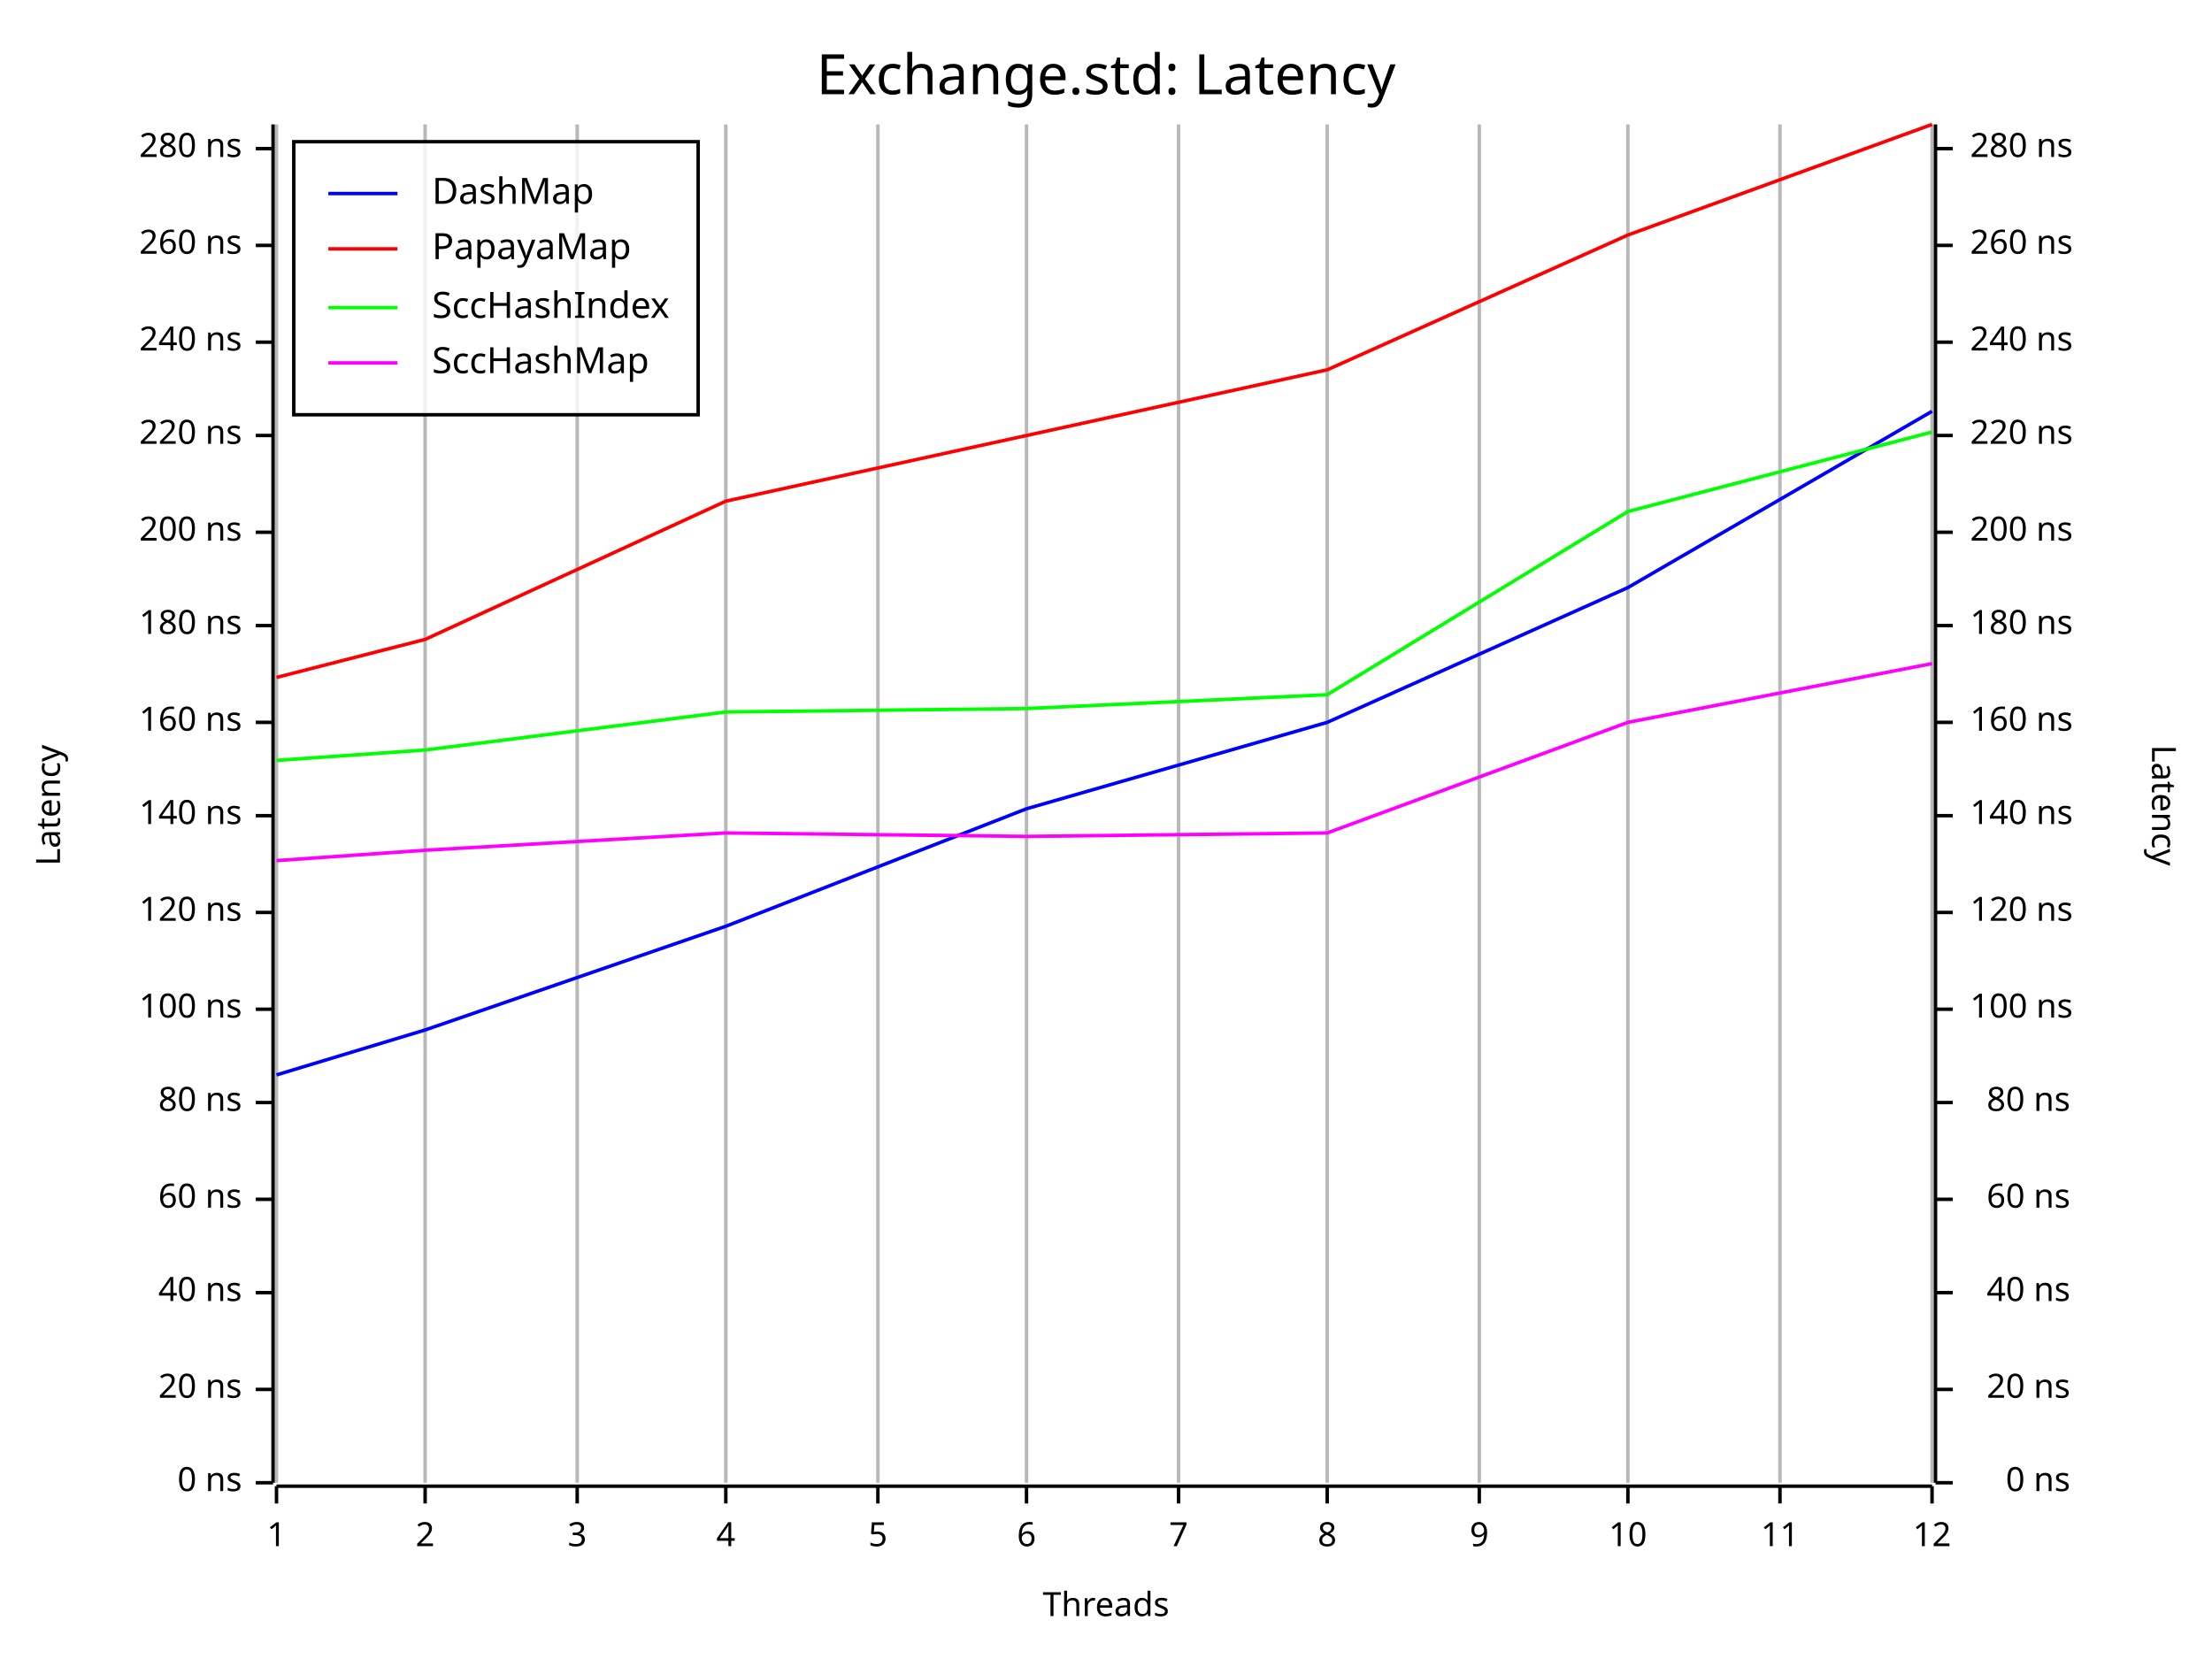
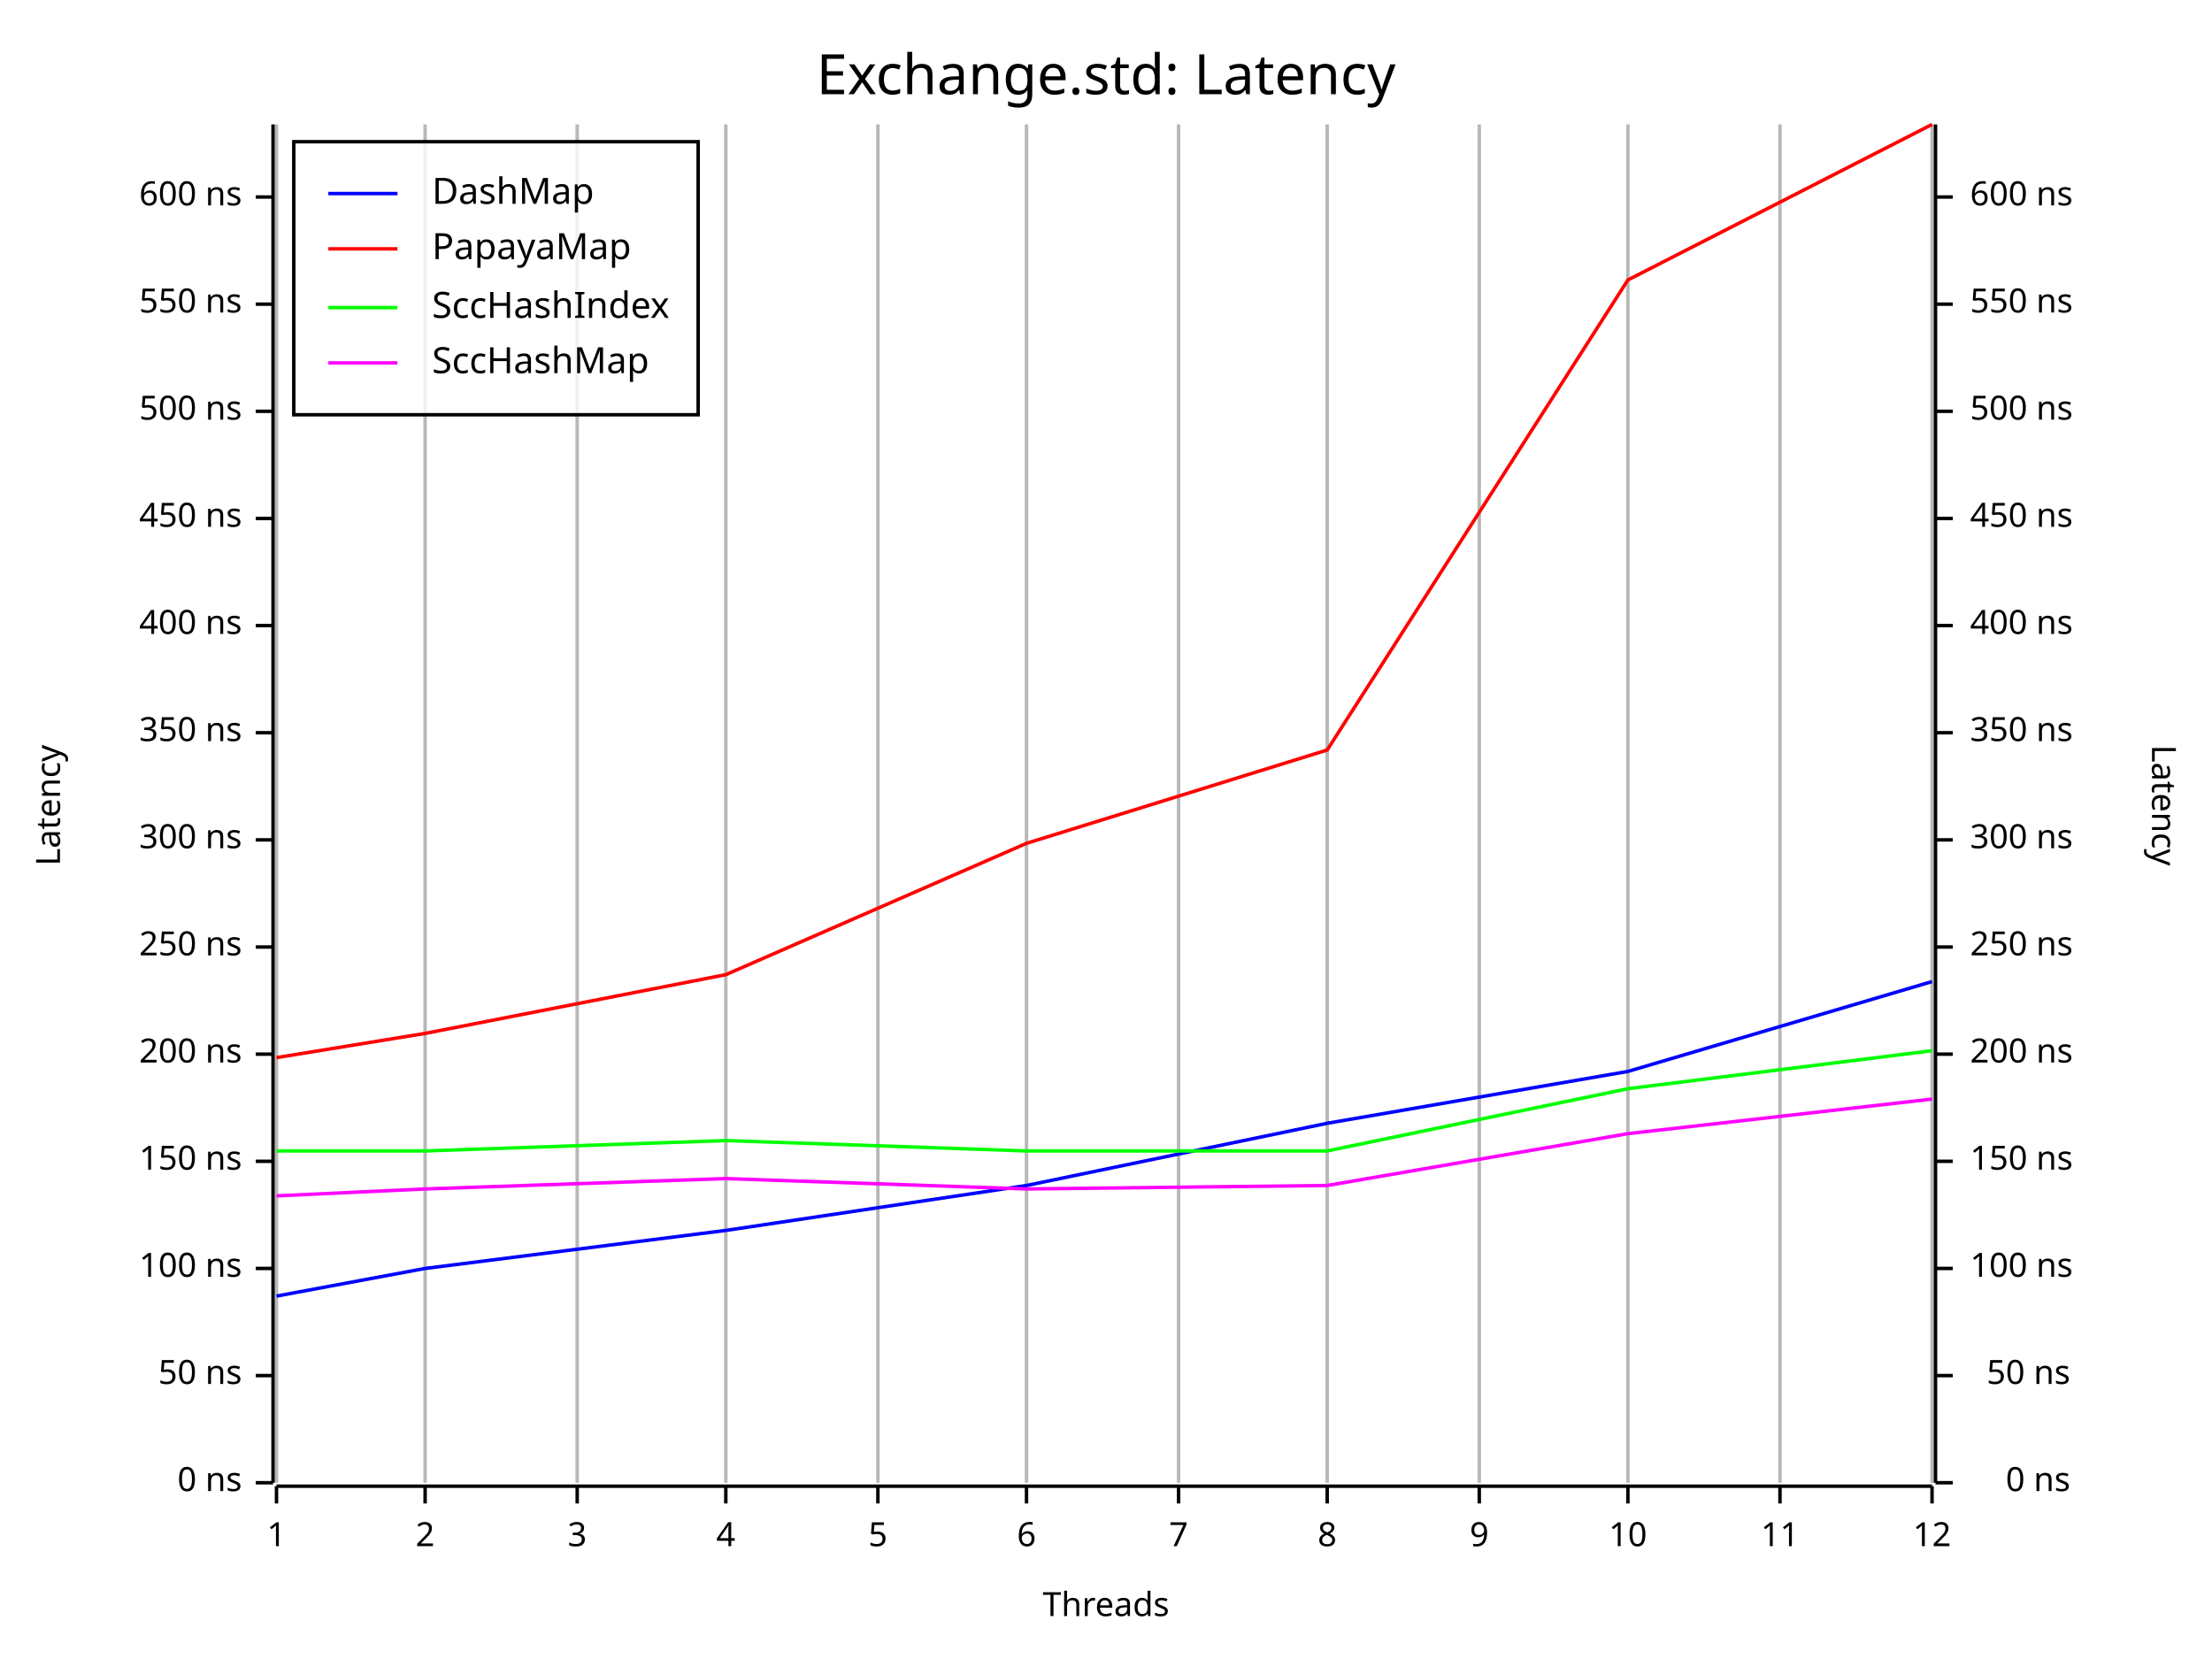
<svg xmlns="http://www.w3.org/2000/svg" width="640" height="480" viewBox="0 0 640 480">
  <rect x="0" y="0" width="640" height="480" opacity="1" fill="#FFFFFF" stroke="none" />
  <text x="320" y="15" dy="0.76em" text-anchor="middle" font-family="Fira Code" font-size="16.129" opacity="1" fill="#000000">
Exchange.std: Latency
</text>
  <line opacity="0.1" stroke="#000000" stroke-width="1" x1="80" y1="429" x2="80" y2="36" />
  <line opacity="0.1" stroke="#000000" stroke-width="1" x1="123" y1="429" x2="123" y2="36" />
  <line opacity="0.1" stroke="#000000" stroke-width="1" x1="167" y1="429" x2="167" y2="36" />
  <line opacity="0.1" stroke="#000000" stroke-width="1" x1="210" y1="429" x2="210" y2="36" />
  <line opacity="0.1" stroke="#000000" stroke-width="1" x1="254" y1="429" x2="254" y2="36" />
  <line opacity="0.1" stroke="#000000" stroke-width="1" x1="297" y1="429" x2="297" y2="36" />
  <line opacity="0.1" stroke="#000000" stroke-width="1" x1="341" y1="429" x2="341" y2="36" />
  <line opacity="0.1" stroke="#000000" stroke-width="1" x1="384" y1="429" x2="384" y2="36" />
  <line opacity="0.1" stroke="#000000" stroke-width="1" x1="428" y1="429" x2="428" y2="36" />
  <line opacity="0.1" stroke="#000000" stroke-width="1" x1="471" y1="429" x2="471" y2="36" />
  <line opacity="0.1" stroke="#000000" stroke-width="1" x1="515" y1="429" x2="515" y2="36" />
  <line opacity="0.1" stroke="#000000" stroke-width="1" x1="559" y1="429" x2="559" y2="36" />
  <text x="10" y="233" dy="0.76em" text-anchor="middle" font-family="sans-serif" font-size="9.677" opacity="1" fill="#000000" transform="rotate(270, 10, 233)">
Latency
</text>
  <text x="320" y="470" dy="-0.5ex" text-anchor="middle" font-family="sans-serif" font-size="9.677" opacity="1" fill="#000000">
Threads
</text>
  <text x="630" y="233" dy="0.76em" text-anchor="middle" font-family="sans-serif" font-size="9.677" opacity="1" fill="#000000" transform="rotate(90, 630, 233)">
Latency
</text>
  <line opacity="0.2" stroke="#000000" stroke-width="1" x1="80" y1="429" x2="80" y2="36" />
  <line opacity="0.2" stroke="#000000" stroke-width="1" x1="123" y1="429" x2="123" y2="36" />
  <line opacity="0.2" stroke="#000000" stroke-width="1" x1="167" y1="429" x2="167" y2="36" />
  <line opacity="0.2" stroke="#000000" stroke-width="1" x1="210" y1="429" x2="210" y2="36" />
  <line opacity="0.2" stroke="#000000" stroke-width="1" x1="254" y1="429" x2="254" y2="36" />
  <line opacity="0.2" stroke="#000000" stroke-width="1" x1="297" y1="429" x2="297" y2="36" />
  <line opacity="0.2" stroke="#000000" stroke-width="1" x1="341" y1="429" x2="341" y2="36" />
  <line opacity="0.2" stroke="#000000" stroke-width="1" x1="384" y1="429" x2="384" y2="36" />
  <line opacity="0.2" stroke="#000000" stroke-width="1" x1="428" y1="429" x2="428" y2="36" />
  <line opacity="0.2" stroke="#000000" stroke-width="1" x1="471" y1="429" x2="471" y2="36" />
  <line opacity="0.2" stroke="#000000" stroke-width="1" x1="515" y1="429" x2="515" y2="36" />
  <line opacity="0.2" stroke="#000000" stroke-width="1" x1="559" y1="429" x2="559" y2="36" />
  <polyline fill="none" opacity="1" stroke="#000000" stroke-width="1" points="79,36 79,429 " />
  <text x="70" y="429" dy="0.5ex" text-anchor="end" font-family="sans-serif" font-size="9.677" opacity="1" fill="#000000">
0 ns
</text>
  <polyline fill="none" opacity="1" stroke="#000000" stroke-width="1" points="74,429 79,429 " />
-   <text x="70" y="402" dy="0.5ex" text-anchor="end" font-family="sans-serif" font-size="9.677" opacity="1" fill="#000000">
- 20 ns
- </text>
-   <polyline fill="none" opacity="1" stroke="#000000" stroke-width="1" points="74,402 79,402 " />
-   <text x="70" y="374" dy="0.5ex" text-anchor="end" font-family="sans-serif" font-size="9.677" opacity="1" fill="#000000">
- 40 ns
- </text>
-   <polyline fill="none" opacity="1" stroke="#000000" stroke-width="1" points="74,374 79,374 " />
-   <text x="70" y="347" dy="0.5ex" text-anchor="end" font-family="sans-serif" font-size="9.677" opacity="1" fill="#000000">
- 60 ns
- </text>
-   <polyline fill="none" opacity="1" stroke="#000000" stroke-width="1" points="74,347 79,347 " />
-   <text x="70" y="319" dy="0.5ex" text-anchor="end" font-family="sans-serif" font-size="9.677" opacity="1" fill="#000000">
- 80 ns
- </text>
-   <polyline fill="none" opacity="1" stroke="#000000" stroke-width="1" points="74,319 79,319 " />
-   <text x="70" y="292" dy="0.5ex" text-anchor="end" font-family="sans-serif" font-size="9.677" opacity="1" fill="#000000">
+   <text x="70" y="398" dy="0.5ex" text-anchor="end" font-family="sans-serif" font-size="9.677" opacity="1" fill="#000000">
+ 50 ns
+ </text>
+   <polyline fill="none" opacity="1" stroke="#000000" stroke-width="1" points="74,398 79,398 " />
+   <text x="70" y="367" dy="0.5ex" text-anchor="end" font-family="sans-serif" font-size="9.677" opacity="1" fill="#000000">
100 ns
</text>
-   <polyline fill="none" opacity="1" stroke="#000000" stroke-width="1" points="74,292 79,292 " />
-   <text x="70" y="264" dy="0.5ex" text-anchor="end" font-family="sans-serif" font-size="9.677" opacity="1" fill="#000000">
- 120 ns
- </text>
-   <polyline fill="none" opacity="1" stroke="#000000" stroke-width="1" points="74,264 79,264 " />
-   <text x="70" y="236" dy="0.5ex" text-anchor="end" font-family="sans-serif" font-size="9.677" opacity="1" fill="#000000">
- 140 ns
- </text>
-   <polyline fill="none" opacity="1" stroke="#000000" stroke-width="1" points="74,236 79,236 " />
-   <text x="70" y="209" dy="0.5ex" text-anchor="end" font-family="sans-serif" font-size="9.677" opacity="1" fill="#000000">
- 160 ns
- </text>
-   <polyline fill="none" opacity="1" stroke="#000000" stroke-width="1" points="74,209 79,209 " />
+   <polyline fill="none" opacity="1" stroke="#000000" stroke-width="1" points="74,367 79,367 " />
+   <text x="70" y="336" dy="0.5ex" text-anchor="end" font-family="sans-serif" font-size="9.677" opacity="1" fill="#000000">
+ 150 ns
+ </text>
+   <polyline fill="none" opacity="1" stroke="#000000" stroke-width="1" points="74,336 79,336 " />
+   <text x="70" y="305" dy="0.5ex" text-anchor="end" font-family="sans-serif" font-size="9.677" opacity="1" fill="#000000">
+ 200 ns
+ </text>
+   <polyline fill="none" opacity="1" stroke="#000000" stroke-width="1" points="74,305 79,305 " />
+   <text x="70" y="274" dy="0.5ex" text-anchor="end" font-family="sans-serif" font-size="9.677" opacity="1" fill="#000000">
+ 250 ns
+ </text>
+   <polyline fill="none" opacity="1" stroke="#000000" stroke-width="1" points="74,274 79,274 " />
+   <text x="70" y="243" dy="0.5ex" text-anchor="end" font-family="sans-serif" font-size="9.677" opacity="1" fill="#000000">
+ 300 ns
+ </text>
+   <polyline fill="none" opacity="1" stroke="#000000" stroke-width="1" points="74,243 79,243 " />
+   <text x="70" y="212" dy="0.5ex" text-anchor="end" font-family="sans-serif" font-size="9.677" opacity="1" fill="#000000">
+ 350 ns
+ </text>
+   <polyline fill="none" opacity="1" stroke="#000000" stroke-width="1" points="74,212 79,212 " />
  <text x="70" y="181" dy="0.5ex" text-anchor="end" font-family="sans-serif" font-size="9.677" opacity="1" fill="#000000">
- 180 ns
+ 400 ns
</text>
  <polyline fill="none" opacity="1" stroke="#000000" stroke-width="1" points="74,181 79,181 " />
-   <text x="70" y="154" dy="0.5ex" text-anchor="end" font-family="sans-serif" font-size="9.677" opacity="1" fill="#000000">
- 200 ns
- </text>
-   <polyline fill="none" opacity="1" stroke="#000000" stroke-width="1" points="74,154 79,154 " />
-   <text x="70" y="126" dy="0.5ex" text-anchor="end" font-family="sans-serif" font-size="9.677" opacity="1" fill="#000000">
- 220 ns
- </text>
-   <polyline fill="none" opacity="1" stroke="#000000" stroke-width="1" points="74,126 79,126 " />
-   <text x="70" y="99" dy="0.5ex" text-anchor="end" font-family="sans-serif" font-size="9.677" opacity="1" fill="#000000">
- 240 ns
- </text>
-   <polyline fill="none" opacity="1" stroke="#000000" stroke-width="1" points="74,99 79,99 " />
-   <text x="70" y="71" dy="0.5ex" text-anchor="end" font-family="sans-serif" font-size="9.677" opacity="1" fill="#000000">
- 260 ns
- </text>
-   <polyline fill="none" opacity="1" stroke="#000000" stroke-width="1" points="74,71 79,71 " />
-   <text x="70" y="43" dy="0.5ex" text-anchor="end" font-family="sans-serif" font-size="9.677" opacity="1" fill="#000000">
- 280 ns
- </text>
-   <polyline fill="none" opacity="1" stroke="#000000" stroke-width="1" points="74,43 79,43 " />
+   <text x="70" y="150" dy="0.5ex" text-anchor="end" font-family="sans-serif" font-size="9.677" opacity="1" fill="#000000">
+ 450 ns
+ </text>
+   <polyline fill="none" opacity="1" stroke="#000000" stroke-width="1" points="74,150 79,150 " />
+   <text x="70" y="119" dy="0.5ex" text-anchor="end" font-family="sans-serif" font-size="9.677" opacity="1" fill="#000000">
+ 500 ns
+ </text>
+   <polyline fill="none" opacity="1" stroke="#000000" stroke-width="1" points="74,119 79,119 " />
+   <text x="70" y="88" dy="0.5ex" text-anchor="end" font-family="sans-serif" font-size="9.677" opacity="1" fill="#000000">
+ 550 ns
+ </text>
+   <polyline fill="none" opacity="1" stroke="#000000" stroke-width="1" points="74,88 79,88 " />
+   <text x="70" y="57" dy="0.5ex" text-anchor="end" font-family="sans-serif" font-size="9.677" opacity="1" fill="#000000">
+ 600 ns
+ </text>
+   <polyline fill="none" opacity="1" stroke="#000000" stroke-width="1" points="74,57 79,57 " />
  <polyline fill="none" opacity="1" stroke="#000000" stroke-width="1" points="80,430 559,430 " />
  <text x="80" y="440" dy="0.76em" text-anchor="middle" font-family="sans-serif" font-size="9.677" opacity="1" fill="#000000">
1
</text>
  <polyline fill="none" opacity="1" stroke="#000000" stroke-width="1" points="80,430 80,435 " />
  <text x="123" y="440" dy="0.76em" text-anchor="middle" font-family="sans-serif" font-size="9.677" opacity="1" fill="#000000">
2
</text>
  <polyline fill="none" opacity="1" stroke="#000000" stroke-width="1" points="123,430 123,435 " />
  <text x="167" y="440" dy="0.76em" text-anchor="middle" font-family="sans-serif" font-size="9.677" opacity="1" fill="#000000">
3
</text>
  <polyline fill="none" opacity="1" stroke="#000000" stroke-width="1" points="167,430 167,435 " />
  <text x="210" y="440" dy="0.76em" text-anchor="middle" font-family="sans-serif" font-size="9.677" opacity="1" fill="#000000">
4
</text>
  <polyline fill="none" opacity="1" stroke="#000000" stroke-width="1" points="210,430 210,435 " />
  <text x="254" y="440" dy="0.76em" text-anchor="middle" font-family="sans-serif" font-size="9.677" opacity="1" fill="#000000">
5
</text>
  <polyline fill="none" opacity="1" stroke="#000000" stroke-width="1" points="254,430 254,435 " />
  <text x="297" y="440" dy="0.76em" text-anchor="middle" font-family="sans-serif" font-size="9.677" opacity="1" fill="#000000">
6
</text>
  <polyline fill="none" opacity="1" stroke="#000000" stroke-width="1" points="297,430 297,435 " />
  <text x="341" y="440" dy="0.76em" text-anchor="middle" font-family="sans-serif" font-size="9.677" opacity="1" fill="#000000">
7
</text>
  <polyline fill="none" opacity="1" stroke="#000000" stroke-width="1" points="341,430 341,435 " />
  <text x="384" y="440" dy="0.76em" text-anchor="middle" font-family="sans-serif" font-size="9.677" opacity="1" fill="#000000">
8
</text>
  <polyline fill="none" opacity="1" stroke="#000000" stroke-width="1" points="384,430 384,435 " />
  <text x="428" y="440" dy="0.76em" text-anchor="middle" font-family="sans-serif" font-size="9.677" opacity="1" fill="#000000">
9
</text>
  <polyline fill="none" opacity="1" stroke="#000000" stroke-width="1" points="428,430 428,435 " />
  <text x="471" y="440" dy="0.76em" text-anchor="middle" font-family="sans-serif" font-size="9.677" opacity="1" fill="#000000">
10
</text>
  <polyline fill="none" opacity="1" stroke="#000000" stroke-width="1" points="471,430 471,435 " />
  <text x="515" y="440" dy="0.76em" text-anchor="middle" font-family="sans-serif" font-size="9.677" opacity="1" fill="#000000">
11
</text>
  <polyline fill="none" opacity="1" stroke="#000000" stroke-width="1" points="515,430 515,435 " />
  <text x="559" y="440" dy="0.76em" text-anchor="middle" font-family="sans-serif" font-size="9.677" opacity="1" fill="#000000">
12
</text>
  <polyline fill="none" opacity="1" stroke="#000000" stroke-width="1" points="559,430 559,435 " />
  <polyline fill="none" opacity="1" stroke="#000000" stroke-width="1" points="560,36 560,429 " />
  <text x="599" y="429" dy="0.5ex" text-anchor="end" font-family="sans-serif" font-size="9.677" opacity="1" fill="#000000">
0 ns
</text>
  <polyline fill="none" opacity="1" stroke="#000000" stroke-width="1" points="560,429 565,429 " />
-   <text x="599" y="402" dy="0.5ex" text-anchor="end" font-family="sans-serif" font-size="9.677" opacity="1" fill="#000000">
- 20 ns
- </text>
-   <polyline fill="none" opacity="1" stroke="#000000" stroke-width="1" points="560,402 565,402 " />
-   <text x="599" y="374" dy="0.5ex" text-anchor="end" font-family="sans-serif" font-size="9.677" opacity="1" fill="#000000">
- 40 ns
- </text>
-   <polyline fill="none" opacity="1" stroke="#000000" stroke-width="1" points="560,374 565,374 " />
-   <text x="599" y="347" dy="0.5ex" text-anchor="end" font-family="sans-serif" font-size="9.677" opacity="1" fill="#000000">
- 60 ns
- </text>
-   <polyline fill="none" opacity="1" stroke="#000000" stroke-width="1" points="560,347 565,347 " />
-   <text x="599" y="319" dy="0.5ex" text-anchor="end" font-family="sans-serif" font-size="9.677" opacity="1" fill="#000000">
- 80 ns
- </text>
-   <polyline fill="none" opacity="1" stroke="#000000" stroke-width="1" points="560,319 565,319 " />
-   <text x="570" y="292" dy="0.5ex" text-anchor="start" font-family="sans-serif" font-size="9.677" opacity="1" fill="#000000">
+   <text x="599" y="398" dy="0.5ex" text-anchor="end" font-family="sans-serif" font-size="9.677" opacity="1" fill="#000000">
+ 50 ns
+ </text>
+   <polyline fill="none" opacity="1" stroke="#000000" stroke-width="1" points="560,398 565,398 " />
+   <text x="570" y="367" dy="0.5ex" text-anchor="start" font-family="sans-serif" font-size="9.677" opacity="1" fill="#000000">
100 ns
</text>
-   <polyline fill="none" opacity="1" stroke="#000000" stroke-width="1" points="560,292 565,292 " />
-   <text x="570" y="264" dy="0.5ex" text-anchor="start" font-family="sans-serif" font-size="9.677" opacity="1" fill="#000000">
- 120 ns
- </text>
-   <polyline fill="none" opacity="1" stroke="#000000" stroke-width="1" points="560,264 565,264 " />
-   <text x="570" y="236" dy="0.5ex" text-anchor="start" font-family="sans-serif" font-size="9.677" opacity="1" fill="#000000">
- 140 ns
- </text>
-   <polyline fill="none" opacity="1" stroke="#000000" stroke-width="1" points="560,236 565,236 " />
-   <text x="570" y="209" dy="0.5ex" text-anchor="start" font-family="sans-serif" font-size="9.677" opacity="1" fill="#000000">
- 160 ns
- </text>
-   <polyline fill="none" opacity="1" stroke="#000000" stroke-width="1" points="560,209 565,209 " />
+   <polyline fill="none" opacity="1" stroke="#000000" stroke-width="1" points="560,367 565,367 " />
+   <text x="570" y="336" dy="0.5ex" text-anchor="start" font-family="sans-serif" font-size="9.677" opacity="1" fill="#000000">
+ 150 ns
+ </text>
+   <polyline fill="none" opacity="1" stroke="#000000" stroke-width="1" points="560,336 565,336 " />
+   <text x="570" y="305" dy="0.5ex" text-anchor="start" font-family="sans-serif" font-size="9.677" opacity="1" fill="#000000">
+ 200 ns
+ </text>
+   <polyline fill="none" opacity="1" stroke="#000000" stroke-width="1" points="560,305 565,305 " />
+   <text x="570" y="274" dy="0.5ex" text-anchor="start" font-family="sans-serif" font-size="9.677" opacity="1" fill="#000000">
+ 250 ns
+ </text>
+   <polyline fill="none" opacity="1" stroke="#000000" stroke-width="1" points="560,274 565,274 " />
+   <text x="570" y="243" dy="0.5ex" text-anchor="start" font-family="sans-serif" font-size="9.677" opacity="1" fill="#000000">
+ 300 ns
+ </text>
+   <polyline fill="none" opacity="1" stroke="#000000" stroke-width="1" points="560,243 565,243 " />
+   <text x="570" y="212" dy="0.5ex" text-anchor="start" font-family="sans-serif" font-size="9.677" opacity="1" fill="#000000">
+ 350 ns
+ </text>
+   <polyline fill="none" opacity="1" stroke="#000000" stroke-width="1" points="560,212 565,212 " />
  <text x="570" y="181" dy="0.5ex" text-anchor="start" font-family="sans-serif" font-size="9.677" opacity="1" fill="#000000">
- 180 ns
+ 400 ns
</text>
  <polyline fill="none" opacity="1" stroke="#000000" stroke-width="1" points="560,181 565,181 " />
-   <text x="570" y="154" dy="0.5ex" text-anchor="start" font-family="sans-serif" font-size="9.677" opacity="1" fill="#000000">
- 200 ns
- </text>
-   <polyline fill="none" opacity="1" stroke="#000000" stroke-width="1" points="560,154 565,154 " />
-   <text x="570" y="126" dy="0.5ex" text-anchor="start" font-family="sans-serif" font-size="9.677" opacity="1" fill="#000000">
- 220 ns
- </text>
-   <polyline fill="none" opacity="1" stroke="#000000" stroke-width="1" points="560,126 565,126 " />
-   <text x="570" y="99" dy="0.5ex" text-anchor="start" font-family="sans-serif" font-size="9.677" opacity="1" fill="#000000">
- 240 ns
- </text>
-   <polyline fill="none" opacity="1" stroke="#000000" stroke-width="1" points="560,99 565,99 " />
-   <text x="570" y="71" dy="0.5ex" text-anchor="start" font-family="sans-serif" font-size="9.677" opacity="1" fill="#000000">
- 260 ns
- </text>
-   <polyline fill="none" opacity="1" stroke="#000000" stroke-width="1" points="560,71 565,71 " />
-   <text x="570" y="43" dy="0.5ex" text-anchor="start" font-family="sans-serif" font-size="9.677" opacity="1" fill="#000000">
- 280 ns
- </text>
-   <polyline fill="none" opacity="1" stroke="#000000" stroke-width="1" points="560,43 565,43 " />
-   <polyline fill="none" opacity="1" stroke="#0000FF" stroke-width="1" points="80,311 123,298 210,268 297,234 384,209 471,170 559,119 " />
-   <polyline fill="none" opacity="1" stroke="#FF0000" stroke-width="1" points="80,196 123,185 210,145 297,126 384,107 471,68 559,36 " />
-   <polyline fill="none" opacity="1" stroke="#00FF00" stroke-width="1" points="80,220 123,217 210,206 297,205 384,201 471,148 559,125 " />
-   <polyline fill="none" opacity="1" stroke="#FF00FF" stroke-width="1" points="80,249 123,246 210,241 297,242 384,241 471,209 559,192 " />
+   <text x="570" y="150" dy="0.5ex" text-anchor="start" font-family="sans-serif" font-size="9.677" opacity="1" fill="#000000">
+ 450 ns
+ </text>
+   <polyline fill="none" opacity="1" stroke="#000000" stroke-width="1" points="560,150 565,150 " />
+   <text x="570" y="119" dy="0.5ex" text-anchor="start" font-family="sans-serif" font-size="9.677" opacity="1" fill="#000000">
+ 500 ns
+ </text>
+   <polyline fill="none" opacity="1" stroke="#000000" stroke-width="1" points="560,119 565,119 " />
+   <text x="570" y="88" dy="0.5ex" text-anchor="start" font-family="sans-serif" font-size="9.677" opacity="1" fill="#000000">
+ 550 ns
+ </text>
+   <polyline fill="none" opacity="1" stroke="#000000" stroke-width="1" points="560,88 565,88 " />
+   <text x="570" y="57" dy="0.5ex" text-anchor="start" font-family="sans-serif" font-size="9.677" opacity="1" fill="#000000">
+ 600 ns
+ </text>
+   <polyline fill="none" opacity="1" stroke="#000000" stroke-width="1" points="560,57 565,57 " />
+   <polyline fill="none" opacity="1" stroke="#0000FF" stroke-width="1" points="80,375 123,367 210,356 297,343 384,325 471,310 559,284 " />
+   <polyline fill="none" opacity="1" stroke="#FF0000" stroke-width="1" points="80,306 123,299 210,282 297,244 384,217 471,81 559,36 " />
+   <polyline fill="none" opacity="1" stroke="#00FF00" stroke-width="1" points="80,333 123,333 210,330 297,333 384,333 471,315 559,304 " />
+   <polyline fill="none" opacity="1" stroke="#FF00FF" stroke-width="1" points="80,346 123,344 210,341 297,344 384,343 471,328 559,318 " />
  <rect x="85" y="41" width="117" height="79" opacity="0.8" fill="#FFFFFF" stroke="none" />
  <rect x="85" y="41" width="117" height="79" opacity="1" fill="none" stroke="#000000" />
  <text x="125" y="51" dy="0.76em" text-anchor="start" font-family="Fira Code" font-size="10.484" opacity="1" fill="#000000">
DashMap
</text>
  <text x="125" y="67" dy="0.76em" text-anchor="start" font-family="Fira Code" font-size="10.484" opacity="1" fill="#000000">
PapayaMap
</text>
  <text x="125" y="84" dy="0.76em" text-anchor="start" font-family="Fira Code" font-size="10.484" opacity="1" fill="#000000">
SccHashIndex
</text>
  <text x="125" y="100" dy="0.76em" text-anchor="start" font-family="Fira Code" font-size="10.484" opacity="1" fill="#000000">
SccHashMap
</text>
  <polyline fill="none" opacity="1" stroke="#0000FF" stroke-width="1" points="95,56 115,56 " />
  <polyline fill="none" opacity="1" stroke="#FF0000" stroke-width="1" points="95,72 115,72 " />
  <polyline fill="none" opacity="1" stroke="#00FF00" stroke-width="1" points="95,89 115,89 " />
  <polyline fill="none" opacity="1" stroke="#FF00FF" stroke-width="1" points="95,105 115,105 " />
</svg>
